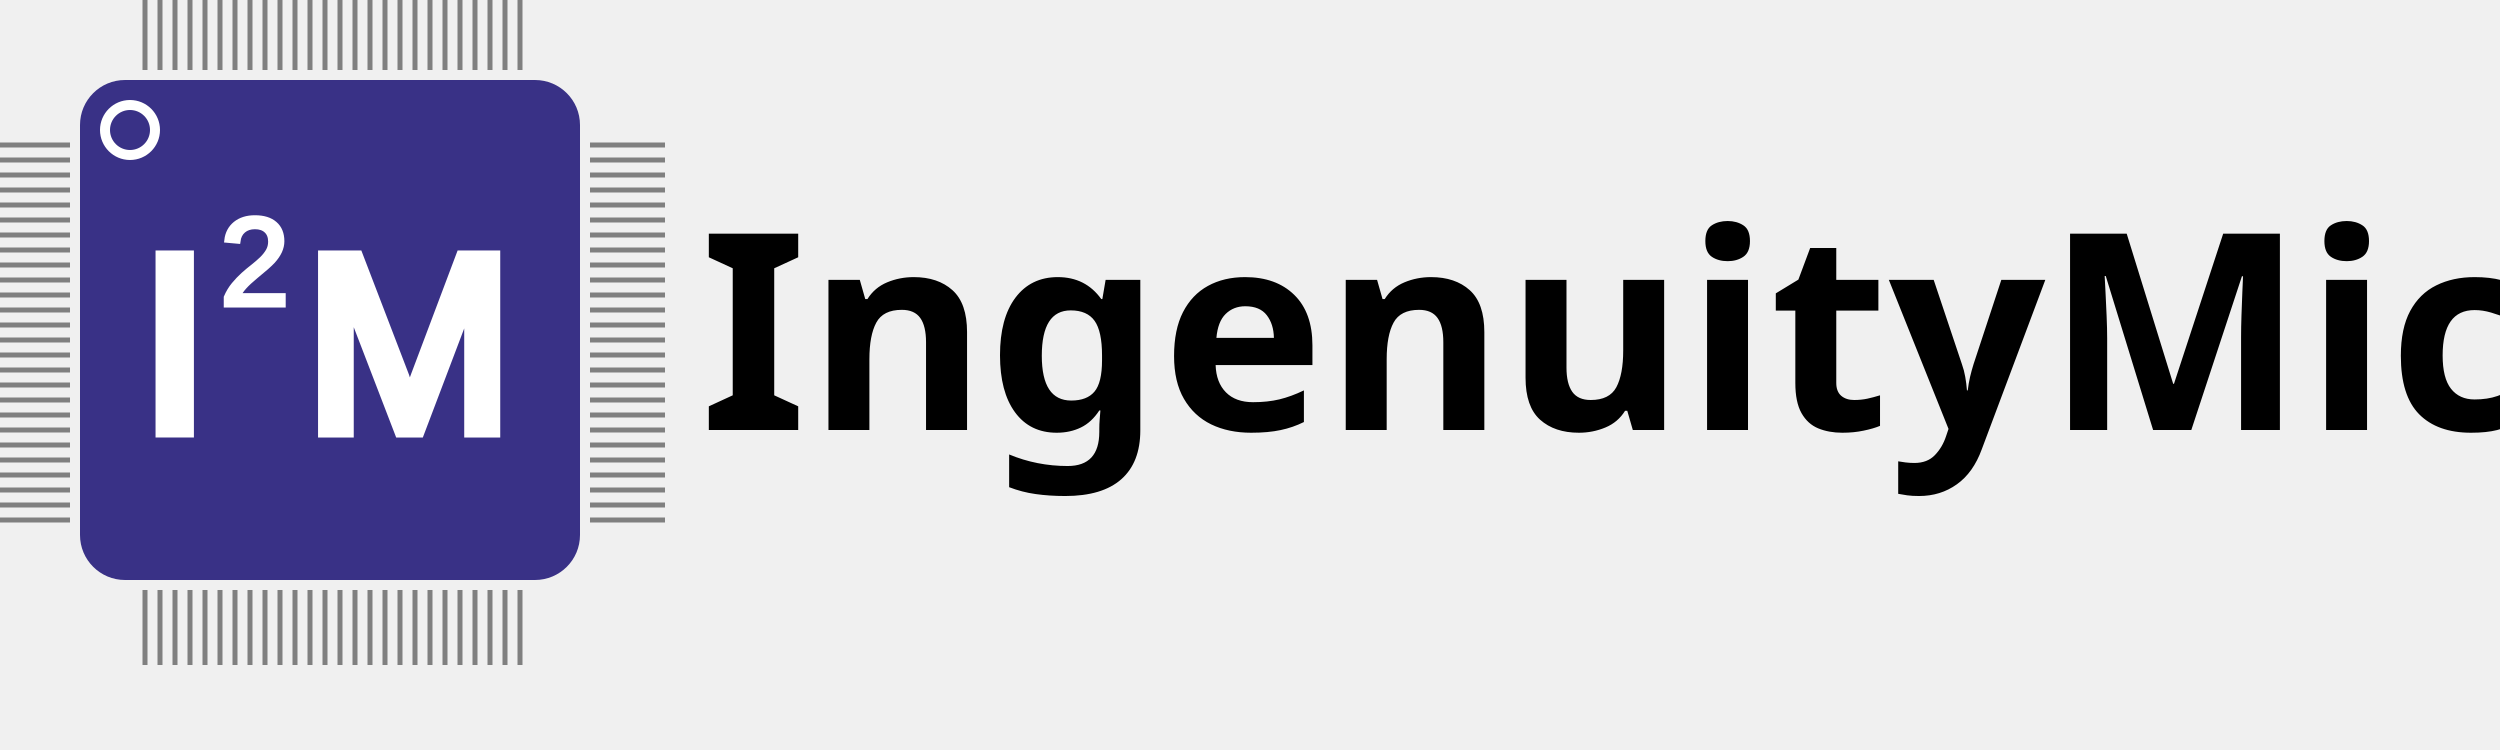
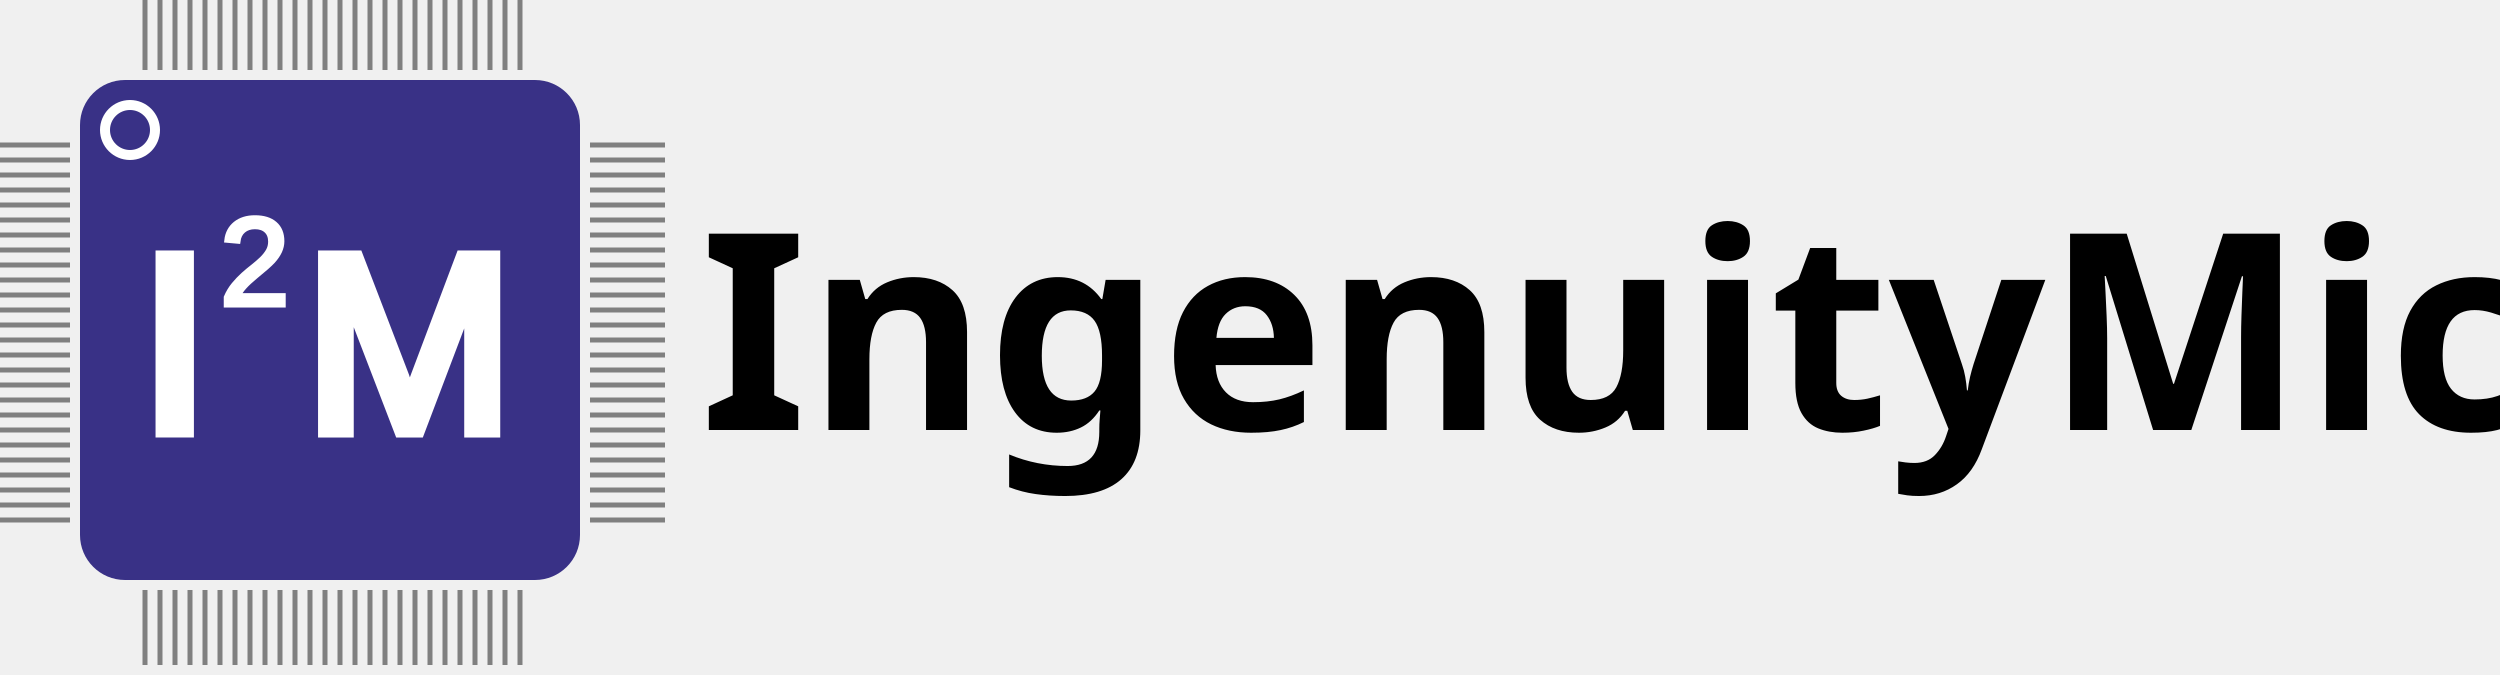
- <svg xmlns="http://www.w3.org/2000/svg" width="500" height="150" viewBox="0 0 500 150">
+ <svg xmlns="http://www.w3.org/2000/svg" width="500" height="135" viewBox="0 0 500 135">
  <rect x="16" y="16" width="100" height="100" rx="9" ry="9" fill="#393186" />
  <line y1="000" x1="29" y2="014" x2="29" stroke-width="1" stroke="grey" />
  <line y1="000" x1="32" y2="014" x2="32" stroke-width="1" stroke="grey" />
  <line y1="000" x1="35" y2="014" x2="35" stroke-width="1" stroke="grey" />
  <line y1="000" x1="38" y2="014" x2="38" stroke-width="1" stroke="grey" />
  <line y1="000" x1="41" y2="014" x2="41" stroke-width="1" stroke="grey" />
  <line y1="000" x1="44" y2="014" x2="44" stroke-width="1" stroke="grey" />
  <line y1="000" x1="47" y2="014" x2="47" stroke-width="1" stroke="grey" />
  <line y1="000" x1="50" y2="014" x2="50" stroke-width="1" stroke="grey" />
  <line y1="000" x1="53" y2="014" x2="53" stroke-width="1" stroke="grey" />
  <line y1="000" x1="56" y2="014" x2="56" stroke-width="1" stroke="grey" />
  <line y1="000" x1="59" y2="014" x2="59" stroke-width="1" stroke="grey" />
  <line y1="000" x1="62" y2="014" x2="62" stroke-width="1" stroke="grey" />
  <line y1="000" x1="65" y2="014" x2="65" stroke-width="1" stroke="grey" />
  <line y1="000" x1="68" y2="014" x2="68" stroke-width="1" stroke="grey" />
  <line y1="000" x1="71" y2="014" x2="71" stroke-width="1" stroke="grey" />
  <line y1="000" x1="74" y2="014" x2="74" stroke-width="1" stroke="grey" />
  <line y1="000" x1="77" y2="014" x2="77" stroke-width="1" stroke="grey" />
  <line y1="000" x1="80" y2="014" x2="80" stroke-width="1" stroke="grey" />
  <line y1="000" x1="83" y2="014" x2="83" stroke-width="1" stroke="grey" />
  <line y1="000" x1="86" y2="014" x2="86" stroke-width="1" stroke="grey" />
  <line y1="000" x1="89" y2="014" x2="89" stroke-width="1" stroke="grey" />
  <line y1="000" x1="92" y2="014" x2="92" stroke-width="1" stroke="grey" />
  <line y1="000" x1="95" y2="014" x2="95" stroke-width="1" stroke="grey" />
  <line y1="000" x1="98" y2="014" x2="98" stroke-width="1" stroke="grey" />
  <line y1="000" x1="101" y2="014" x2="101" stroke-width="1" stroke="grey" />
  <line y1="000" x1="104" y2="014" x2="104" stroke-width="1" stroke="grey" />
  <line x1="118" y1="29" x2="133" y2="29" stroke-width="1" stroke="grey" />
  <line x1="118" y1="32" x2="133" y2="32" stroke-width="1" stroke="grey" />
  <line x1="118" y1="35" x2="133" y2="35" stroke-width="1" stroke="grey" />
  <line x1="118" y1="38" x2="133" y2="38" stroke-width="1" stroke="grey" />
  <line x1="118" y1="41" x2="133" y2="41" stroke-width="1" stroke="grey" />
  <line x1="118" y1="44" x2="133" y2="44" stroke-width="1" stroke="grey" />
  <line x1="118" y1="47" x2="133" y2="47" stroke-width="1" stroke="grey" />
  <line x1="118" y1="50" x2="133" y2="50" stroke-width="1" stroke="grey" />
  <line x1="118" y1="53" x2="133" y2="53" stroke-width="1" stroke="grey" />
  <line x1="118" y1="56" x2="133" y2="56" stroke-width="1" stroke="grey" />
  <line x1="118" y1="59" x2="133" y2="59" stroke-width="1" stroke="grey" />
  <line x1="118" y1="62" x2="133" y2="62" stroke-width="1" stroke="grey" />
  <line x1="118" y1="65" x2="133" y2="65" stroke-width="1" stroke="grey" />
  <line x1="118" y1="68" x2="133" y2="68" stroke-width="1" stroke="grey" />
  <line x1="118" y1="71" x2="133" y2="71" stroke-width="1" stroke="grey" />
  <line x1="118" y1="74" x2="133" y2="74" stroke-width="1" stroke="grey" />
  <line x1="118" y1="77" x2="133" y2="77" stroke-width="1" stroke="grey" />
  <line x1="118" y1="80" x2="133" y2="80" stroke-width="1" stroke="grey" />
  <line x1="118" y1="83" x2="133" y2="83" stroke-width="1" stroke="grey" />
  <line x1="118" y1="86" x2="133" y2="86" stroke-width="1" stroke="grey" />
  <line x1="118" y1="89" x2="133" y2="89" stroke-width="1" stroke="grey" />
  <line x1="118" y1="92" x2="133" y2="92" stroke-width="1" stroke="grey" />
  <line x1="118" y1="95" x2="133" y2="95" stroke-width="1" stroke="grey" />
  <line x1="118" y1="98" x2="133" y2="98" stroke-width="1" stroke="grey" />
  <line x1="118" y1="101" x2="133" y2="101" stroke-width="1" stroke="grey" />
  <line x1="118" y1="104" x2="133" y2="104" stroke-width="1" stroke="grey" />
  <line y1="118" x1="29" y2="133" x2="29" stroke-width="1" stroke="grey" />
  <line y1="118" x1="32" y2="133" x2="32" stroke-width="1" stroke="grey" />
  <line y1="118" x1="35" y2="133" x2="35" stroke-width="1" stroke="grey" />
  <line y1="118" x1="38" y2="133" x2="38" stroke-width="1" stroke="grey" />
  <line y1="118" x1="41" y2="133" x2="41" stroke-width="1" stroke="grey" />
  <line y1="118" x1="44" y2="133" x2="44" stroke-width="1" stroke="grey" />
  <line y1="118" x1="47" y2="133" x2="47" stroke-width="1" stroke="grey" />
  <line y1="118" x1="50" y2="133" x2="50" stroke-width="1" stroke="grey" />
  <line y1="118" x1="53" y2="133" x2="53" stroke-width="1" stroke="grey" />
  <line y1="118" x1="56" y2="133" x2="56" stroke-width="1" stroke="grey" />
  <line y1="118" x1="59" y2="133" x2="59" stroke-width="1" stroke="grey" />
  <line y1="118" x1="62" y2="133" x2="62" stroke-width="1" stroke="grey" />
  <line y1="118" x1="65" y2="133" x2="65" stroke-width="1" stroke="grey" />
  <line y1="118" x1="68" y2="133" x2="68" stroke-width="1" stroke="grey" />
  <line y1="118" x1="71" y2="133" x2="71" stroke-width="1" stroke="grey" />
  <line y1="118" x1="74" y2="133" x2="74" stroke-width="1" stroke="grey" />
  <line y1="118" x1="77" y2="133" x2="77" stroke-width="1" stroke="grey" />
  <line y1="118" x1="80" y2="133" x2="80" stroke-width="1" stroke="grey" />
  <line y1="118" x1="83" y2="133" x2="83" stroke-width="1" stroke="grey" />
  <line y1="118" x1="86" y2="133" x2="86" stroke-width="1" stroke="grey" />
  <line y1="118" x1="89" y2="133" x2="89" stroke-width="1" stroke="grey" />
  <line y1="118" x1="92" y2="133" x2="92" stroke-width="1" stroke="grey" />
  <line y1="118" x1="95" y2="133" x2="95" stroke-width="1" stroke="grey" />
  <line y1="118" x1="98" y2="133" x2="98" stroke-width="1" stroke="grey" />
  <line y1="118" x1="101" y2="133" x2="101" stroke-width="1" stroke="grey" />
  <line y1="118" x1="104" y2="133" x2="104" stroke-width="1" stroke="grey" />
  <line x1="000" y1="29" x2="014" y2="29" stroke-width="1" stroke="grey" />
  <line x1="000" y1="32" x2="014" y2="32" stroke-width="1" stroke="grey" />
  <line x1="000" y1="35" x2="014" y2="35" stroke-width="1" stroke="grey" />
  <line x1="000" y1="38" x2="014" y2="38" stroke-width="1" stroke="grey" />
  <line x1="000" y1="41" x2="014" y2="41" stroke-width="1" stroke="grey" />
  <line x1="000" y1="44" x2="014" y2="44" stroke-width="1" stroke="grey" />
  <line x1="000" y1="47" x2="014" y2="47" stroke-width="1" stroke="grey" />
  <line x1="000" y1="50" x2="014" y2="50" stroke-width="1" stroke="grey" />
  <line x1="000" y1="53" x2="014" y2="53" stroke-width="1" stroke="grey" />
  <line x1="000" y1="56" x2="014" y2="56" stroke-width="1" stroke="grey" />
  <line x1="000" y1="59" x2="014" y2="59" stroke-width="1" stroke="grey" />
  <line x1="000" y1="62" x2="014" y2="62" stroke-width="1" stroke="grey" />
  <line x1="000" y1="65" x2="014" y2="65" stroke-width="1" stroke="grey" />
  <line x1="000" y1="68" x2="014" y2="68" stroke-width="1" stroke="grey" />
  <line x1="000" y1="71" x2="014" y2="71" stroke-width="1" stroke="grey" />
  <line x1="000" y1="74" x2="014" y2="74" stroke-width="1" stroke="grey" />
  <line x1="000" y1="77" x2="014" y2="77" stroke-width="1" stroke="grey" />
  <line x1="000" y1="80" x2="014" y2="80" stroke-width="1" stroke="grey" />
  <line x1="000" y1="83" x2="014" y2="83" stroke-width="1" stroke="grey" />
  <line x1="000" y1="86" x2="014" y2="86" stroke-width="1" stroke="grey" />
  <line x1="000" y1="89" x2="014" y2="89" stroke-width="1" stroke="grey" />
  <line x1="000" y1="92" x2="014" y2="92" stroke-width="1" stroke="grey" />
  <line x1="000" y1="95" x2="014" y2="95" stroke-width="1" stroke="grey" />
  <line x1="000" y1="98" x2="014" y2="98" stroke-width="1" stroke="grey" />
  <line x1="000" y1="101" x2="014" y2="101" stroke-width="1" stroke="grey" />
  <line x1="000" y1="104" x2="014" y2="104" stroke-width="1" stroke="grey" />
  <circle cx="26" cy="26" r="5" stroke="white" stroke-width="2" fill="#393186" />
  <text x="28" y="86" font-family="Arial" font-size="50" stroke="white" stroke-width="3" fill="white">
    I
  </text>
  <text x="44" y="61" font-family="Arial" font-size="25" stroke="white" stroke-width="1" fill="white">
    2
  </text>
  <text x="61" y="86" font-family="Arial" font-size="50" stroke="white" stroke-width="3" fill="white">
    M
  </text>
  <text x="140" y="86" font-family="Calibri Black" font-size="55" stroke-width="1" font-weight="bold">
    IngenuityMicro
  </text>
</svg>
